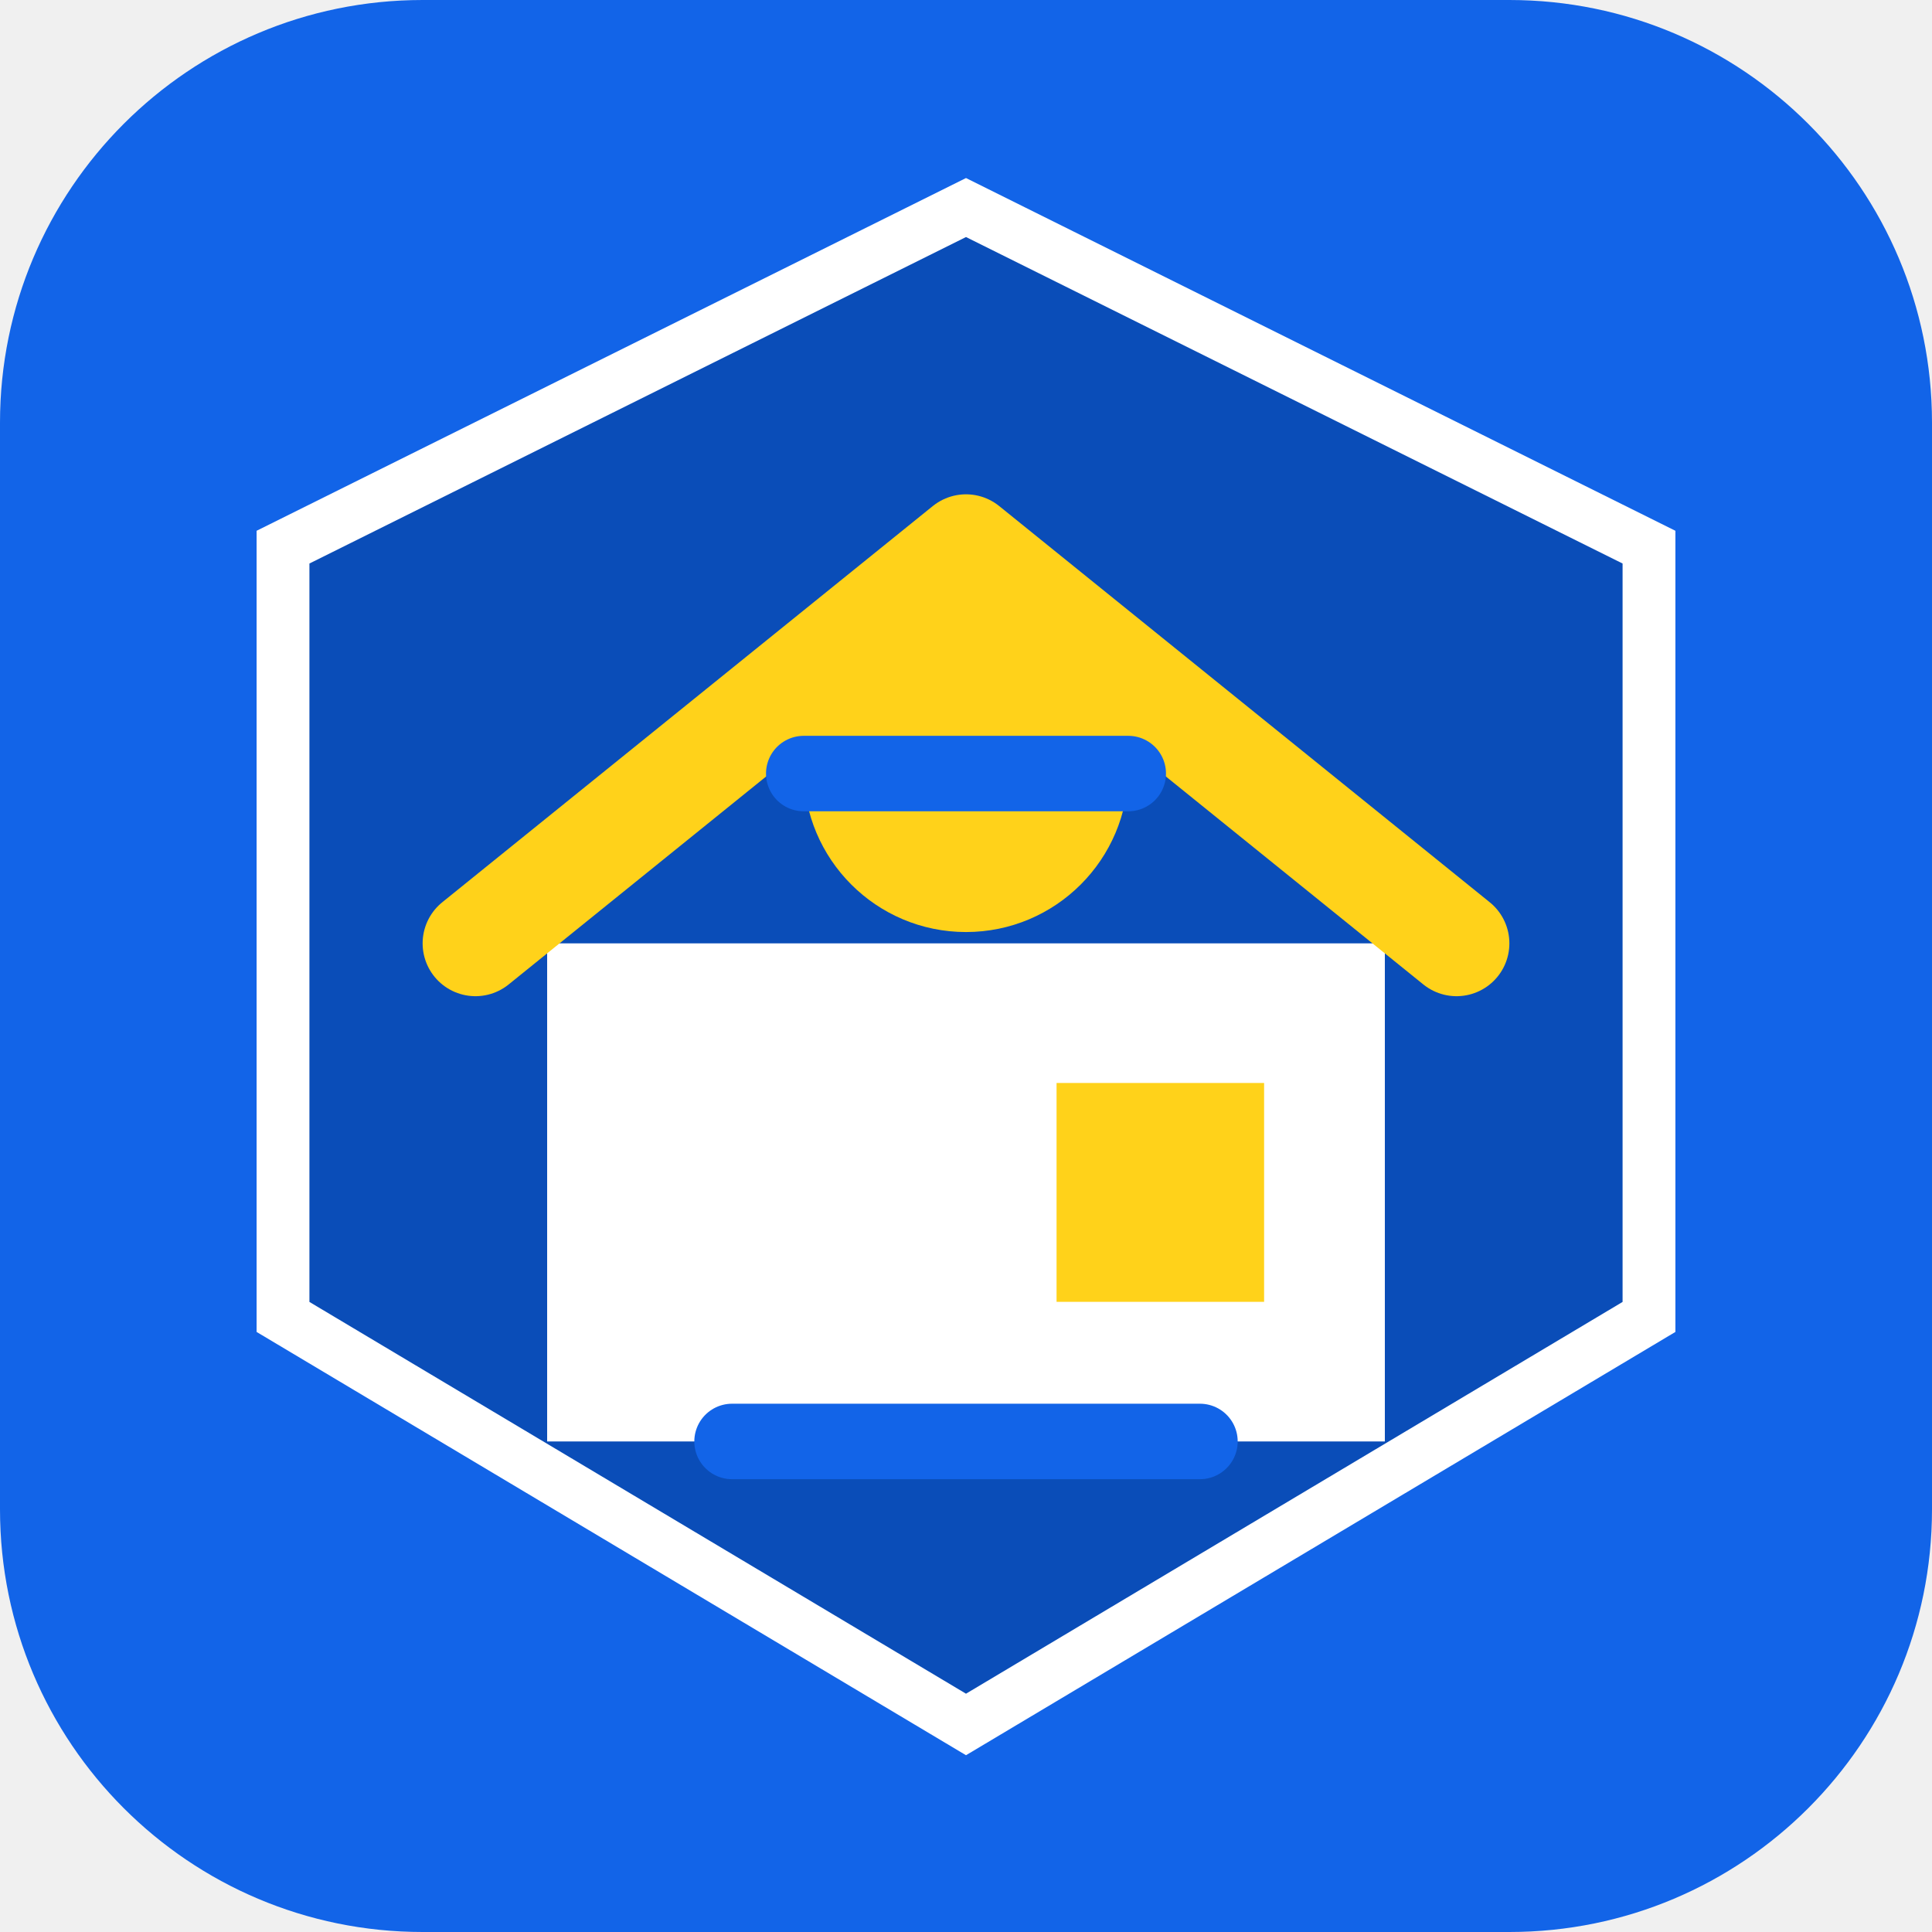
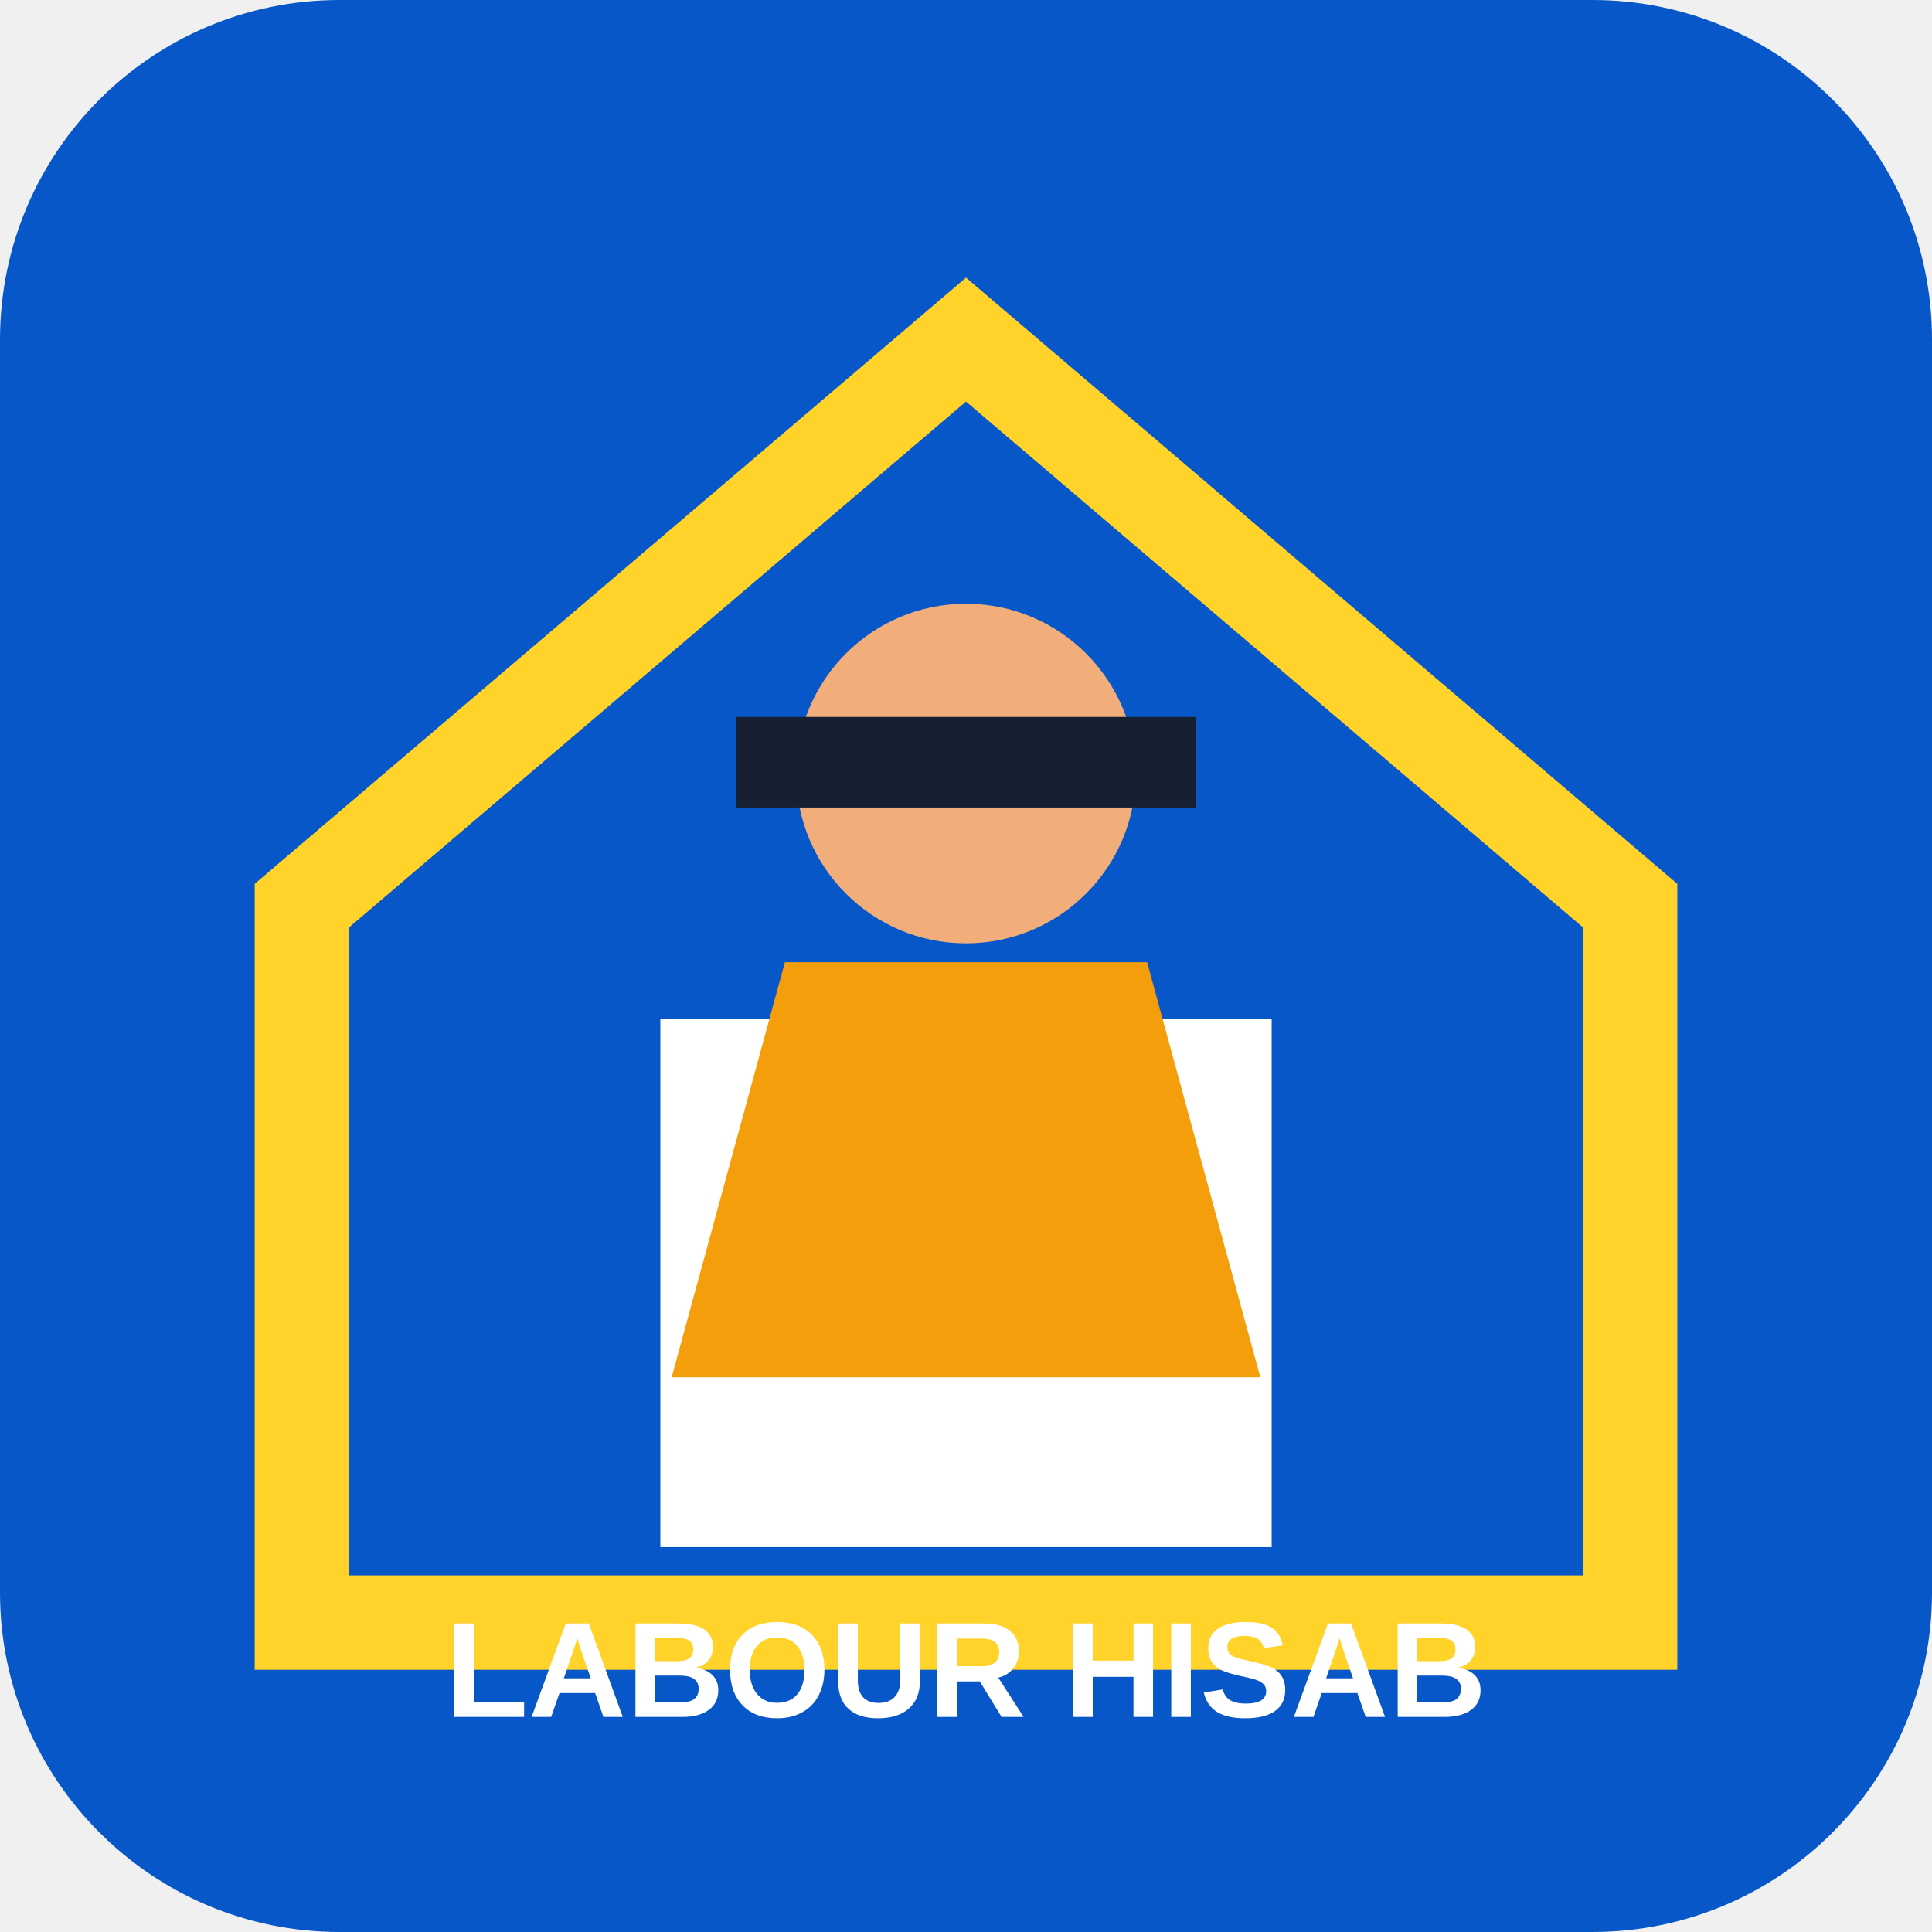
<svg xmlns="http://www.w3.org/2000/svg" viewBox="0 0 512 512">
-   <rect width="512" height="512" rx="112" fill="#1264e8" />
-   <path d="M256 55 75 145v204l181 108 181-108V145L256 55Z" fill="#0a4db8" stroke="#fff" stroke-width="14" />
-   <path d="M145 250h222v132H145z" fill="#fff" />
-   <path d="m126 250 130-105 130 105" fill="none" stroke="#ffd21a" stroke-width="28" stroke-linecap="round" stroke-linejoin="round" />
-   <circle cx="256" cy="204" r="43" fill="#ffd21a" />
-   <path d="M213 205h86M194 382h124" stroke="#1264e8" stroke-width="20" stroke-linecap="round" />
-   <path d="M335 287h-55v58h55z" fill="#ffd21a" />
+   <rect width="512" height="512" rx="90" fill="#0757c9" />
+   <path d="M80 240 256 90l176 150v190H80z" fill="none" stroke="#ffd32a" stroke-width="25" />
+   <path d="M175 410V270h162v140" fill="white" />
+   <circle cx="256" cy="205" r="45" fill="#f1ae7a" />
+   <path d="M195 190h122v24H195z" fill="#172033" />
+   <path d="M208 255h96l30 110H178z" fill="#f59e0b" />
+   <text x="256" y="455" text-anchor="middle" font-family="Arial" font-weight="bold" font-size="36" fill="white">LABOUR HISAB</text>
</svg>
